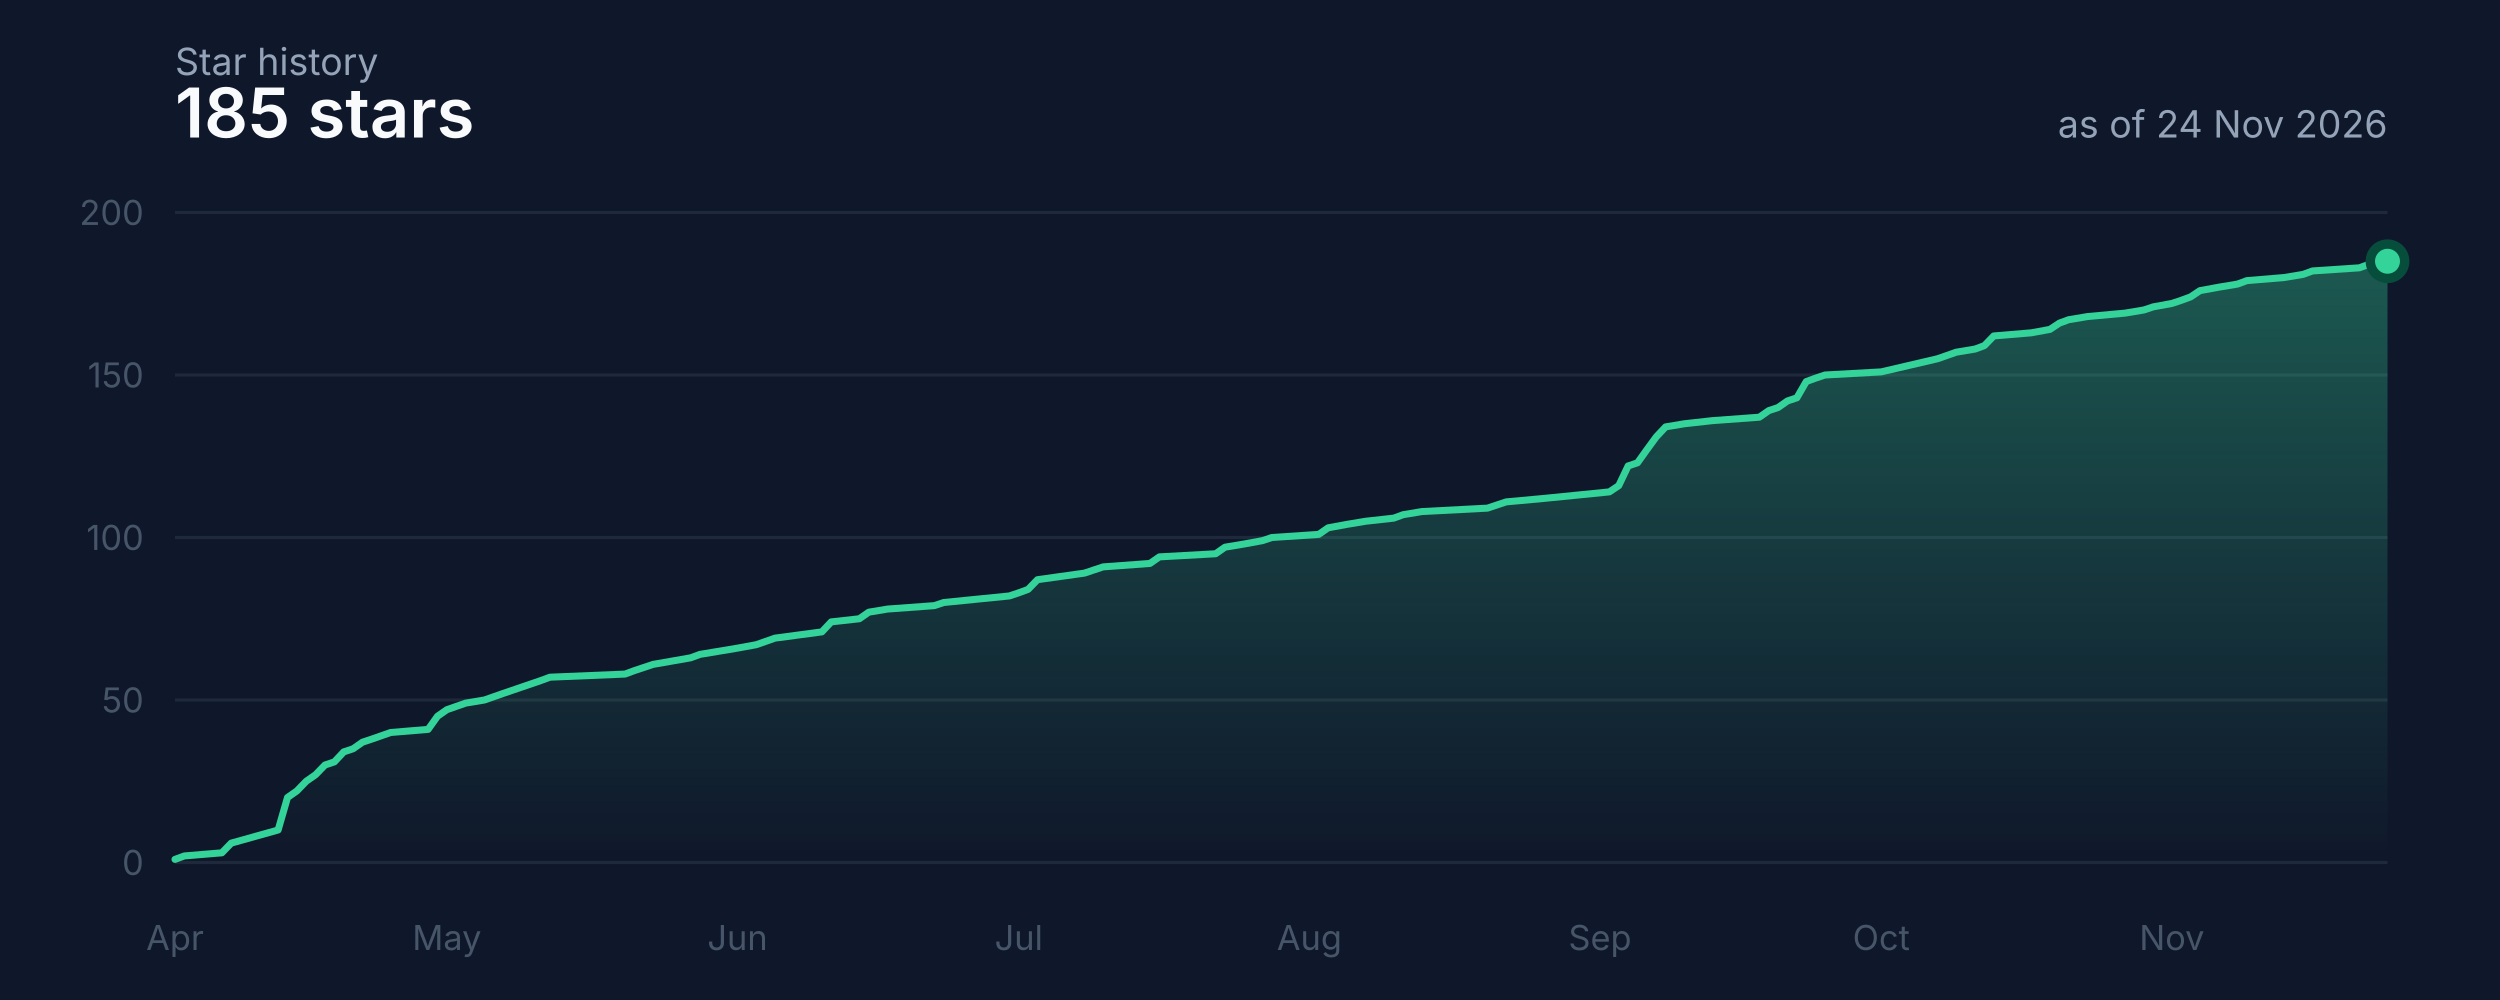
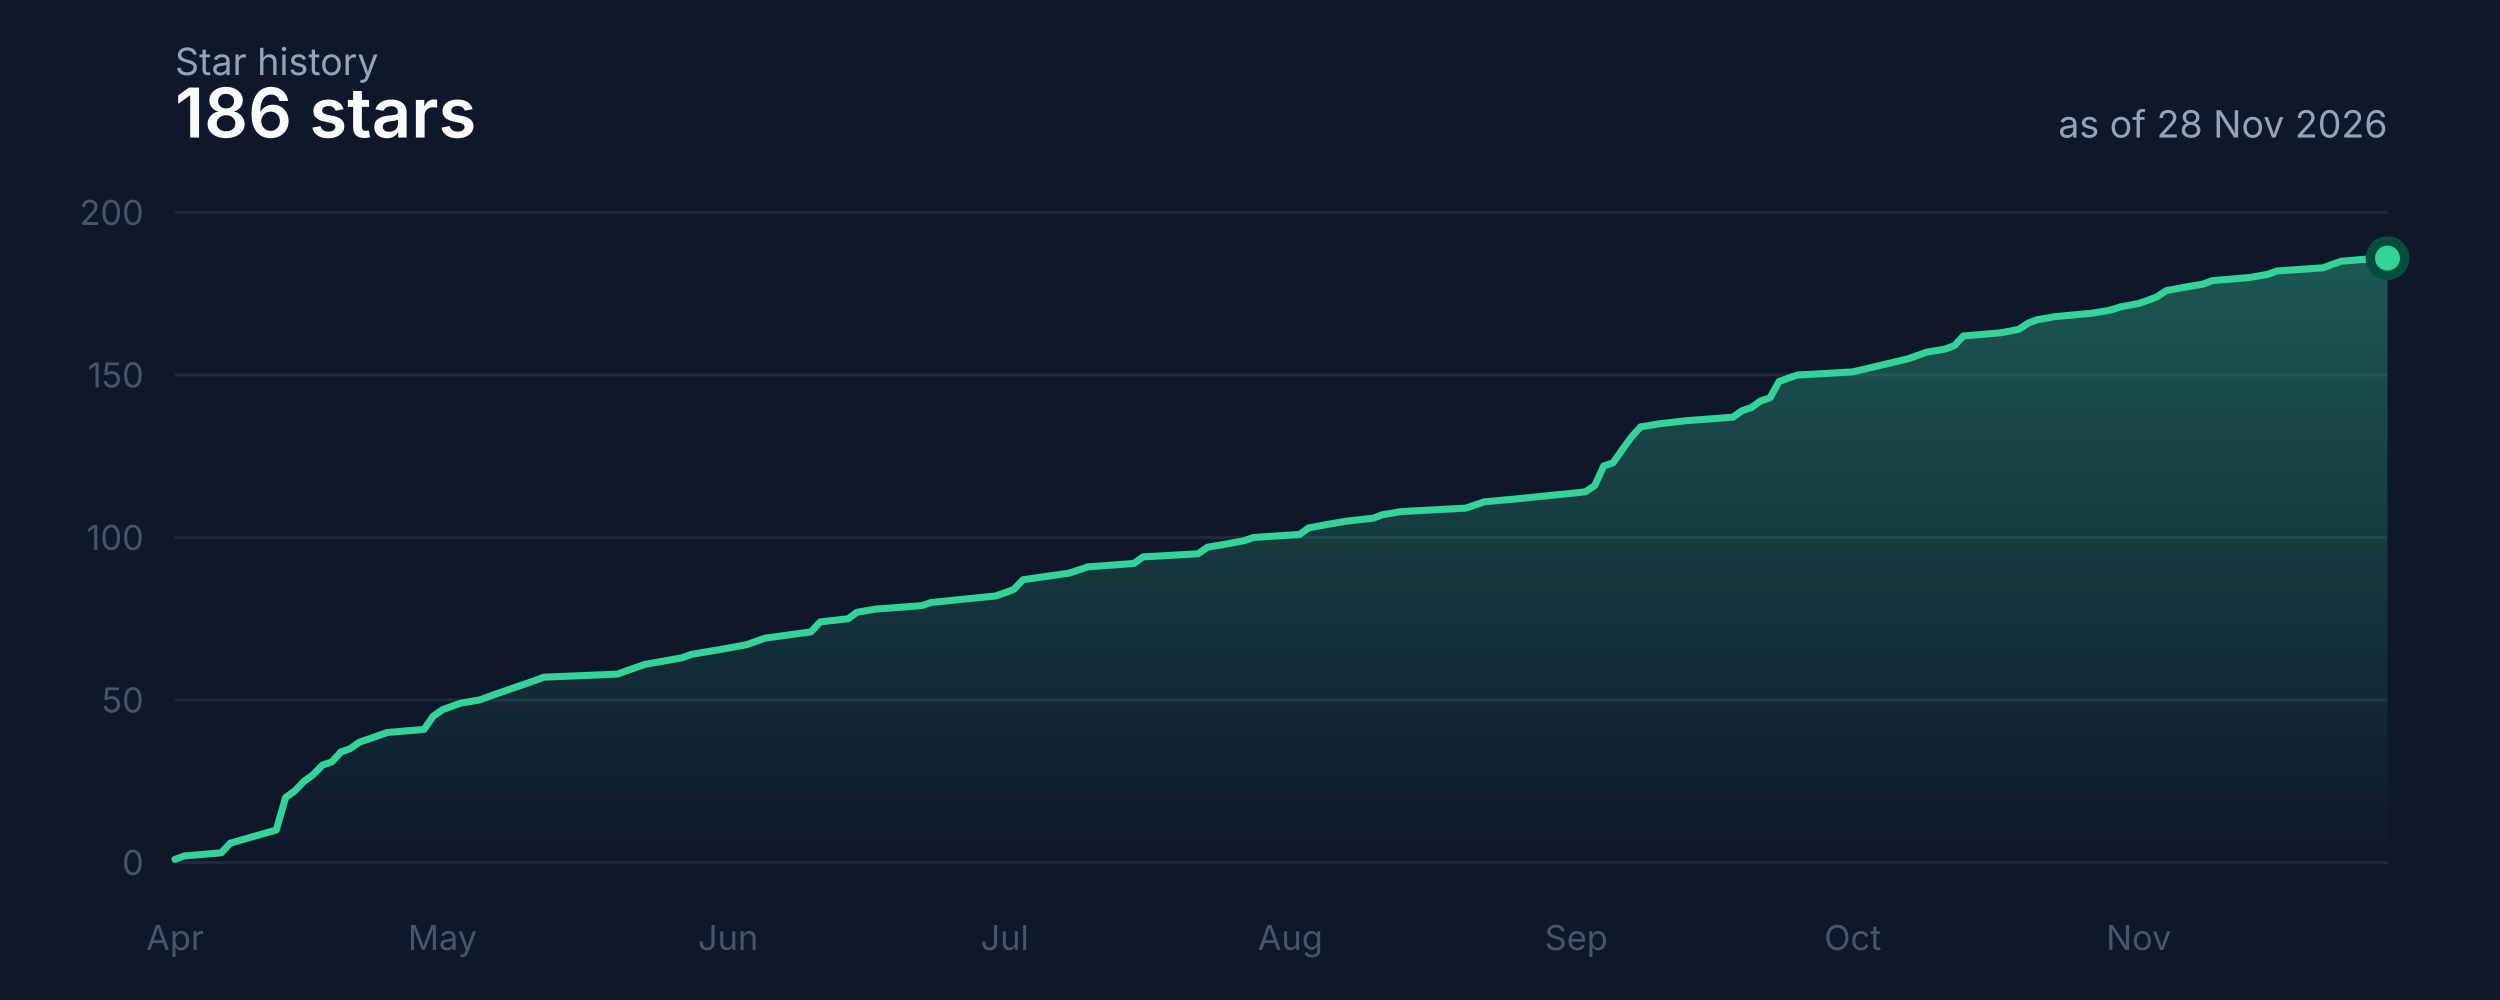
- <svg xmlns="http://www.w3.org/2000/svg" width="800" height="320" viewBox="0 0 800 320" role="img" aria-label="OpenSRE GitHub star history, 185 stars as of 2026-11-24">
+ <svg xmlns="http://www.w3.org/2000/svg" width="800" height="320" viewBox="0 0 800 320" role="img" aria-label="OpenSRE GitHub star history, 186 stars as of 2026-11-28">
  <rect width="100%" height="100%" fill="#0f172a" />
  <text x="56" y="24" fill="#94a3b8" font-family="ui-sans-serif, system-ui, -apple-system, sans-serif" font-size="12">Star history</text>
-   <text x="56" y="44" fill="#f8fafc" font-family="ui-sans-serif, system-ui, -apple-system, sans-serif" font-size="22" font-weight="600">185 stars</text>
-   <text x="764" y="44" fill="#94a3b8" font-family="ui-sans-serif, system-ui, -apple-system, sans-serif" font-size="12" text-anchor="end">as of 24 Nov 2026</text>
+   <text x="56" y="44" fill="#f8fafc" font-family="ui-sans-serif, system-ui, -apple-system, sans-serif" font-size="22" font-weight="600">186 stars</text>
+   <text x="764" y="44" fill="#94a3b8" font-family="ui-sans-serif, system-ui, -apple-system, sans-serif" font-size="12" text-anchor="end">as of 28 Nov 2026</text>
  <g font-family="ui-sans-serif, system-ui, -apple-system, sans-serif">
    <line x1="56" y1="276.0" x2="764" y2="276.0" stroke="#1e293b" stroke-width="1" />
    <text x="46" y="276.0" fill="#475569" font-size="11" text-anchor="end" dominant-baseline="middle">0</text>
    <line x1="56" y1="224.0" x2="764" y2="224.0" stroke="#1e293b" stroke-width="1" />
    <text x="46" y="224.0" fill="#475569" font-size="11" text-anchor="end" dominant-baseline="middle">50</text>
    <line x1="56" y1="172.0" x2="764" y2="172.0" stroke="#1e293b" stroke-width="1" />
    <text x="46" y="172.0" fill="#475569" font-size="11" text-anchor="end" dominant-baseline="middle">100</text>
    <line x1="56" y1="120.0" x2="764" y2="120.0" stroke="#1e293b" stroke-width="1" />
    <text x="46" y="120.0" fill="#475569" font-size="11" text-anchor="end" dominant-baseline="middle">150</text>
    <line x1="56" y1="68.0" x2="764" y2="68.0" stroke="#1e293b" stroke-width="1" />
    <text x="46" y="68.0" fill="#475569" font-size="11" text-anchor="end" dominant-baseline="middle">200</text>
    <text x="56.0" y="304" fill="#475569" font-size="11" text-anchor="middle">Apr</text>
-     <text x="143.0" y="304" fill="#475569" font-size="11" text-anchor="middle">May</text>
-     <text x="236.0" y="304" fill="#475569" font-size="11" text-anchor="middle">Jun</text>
-     <text x="326.0" y="304" fill="#475569" font-size="11" text-anchor="middle">Jul</text>
-     <text x="419.0" y="304" fill="#475569" font-size="11" text-anchor="middle">Aug</text>
-     <text x="512.0" y="304" fill="#475569" font-size="11" text-anchor="middle">Sep</text>
-     <text x="602.0" y="304" fill="#475569" font-size="11" text-anchor="middle">Oct</text>
-     <text x="695.0" y="304" fill="#475569" font-size="11" text-anchor="middle">Nov</text>
+     <text x="141.6" y="304" fill="#475569" font-size="11" text-anchor="middle">May</text>
+     <text x="233.0" y="304" fill="#475569" font-size="11" text-anchor="middle">Jun</text>
+     <text x="321.5" y="304" fill="#475569" font-size="11" text-anchor="middle">Jul</text>
+     <text x="412.9" y="304" fill="#475569" font-size="11" text-anchor="middle">Aug</text>
+     <text x="504.4" y="304" fill="#475569" font-size="11" text-anchor="middle">Sep</text>
+     <text x="592.9" y="304" fill="#475569" font-size="11" text-anchor="middle">Oct</text>
+     <text x="684.4" y="304" fill="#475569" font-size="11" text-anchor="middle">Nov</text>
  </g>
  <defs>
    <linearGradient id="fill-dark" x1="0" y1="0" x2="0" y2="1">
      <stop offset="0%" stop-color="#34d399" stop-opacity="0.35" />
      <stop offset="100%" stop-color="#34d399" stop-opacity="0" />
    </linearGradient>
  </defs>
-   <path d="M56.0,275.0 L59.0,273.9 L71.0,272.9 L74.0,269.8 L89.0,265.6 L92.0,255.2 L95.0,253.1 L98.0,250.0 L101.0,247.9 L104.0,244.8 L107.0,243.8 L110.0,240.6 L113.0,239.6 L116.0,237.5 L119.0,236.5 L125.0,234.4 L137.0,233.4 L140.0,229.2 L143.0,227.1 L149.0,225.0 L155.0,224.0 L161.0,221.9 L173.0,217.8 L176.0,216.7 L200.0,215.7 L203.0,214.6 L206.0,213.6 L209.0,212.6 L221.0,210.5 L224.0,209.4 L230.0,208.4 L236.0,207.4 L242.0,206.3 L248.0,204.2 L263.0,202.2 L266.0,199.0 L275.0,198.0 L278.0,195.9 L284.0,194.9 L299.0,193.8 L302.0,192.8 L323.0,190.7 L326.0,189.7 L329.0,188.6 L332.0,185.5 L347.0,183.4 L350.0,182.4 L353.0,181.4 L368.0,180.3 L371.0,178.2 L389.0,177.2 L392.0,175.1 L398.0,174.1 L404.0,173.0 L407.0,172.0 L422.0,171.0 L425.0,168.9 L431.0,167.8 L437.0,166.8 L446.0,165.8 L449.0,164.7 L455.0,163.7 L476.0,162.6 L482.0,160.6 L494.0,159.5 L515.0,157.4 L518.0,155.4 L521.0,149.1 L524.0,148.1 L527.0,143.9 L530.0,139.8 L533.0,136.6 L539.0,135.6 L548.0,134.6 L563.0,133.5 L566.0,131.4 L569.0,130.4 L572.0,128.3 L575.0,127.3 L578.0,122.1 L581.0,121.0 L584.0,120.0 L602.0,119.0 L620.0,114.8 L626.0,112.7 L632.0,111.7 L635.0,110.6 L638.0,107.5 L650.0,106.5 L656.0,105.4 L659.0,103.4 L662.0,102.3 L668.0,101.3 L680.0,100.2 L686.0,99.2 L689.0,98.2 L695.0,97.1 L698.0,96.1 L701.0,95.0 L704.0,93.0 L710.0,91.9 L716.0,90.9 L719.0,89.8 L731.0,88.8 L737.0,87.8 L740.0,86.7 L755.0,85.7 L758.0,84.6 L761.0,83.6 L764.0,83.6 L764.0,276.0 L56.0,276.0 Z" fill="url(#fill-dark)" />
-   <path d="M56.0,275.0 L59.0,273.9 L71.0,272.9 L74.0,269.8 L89.0,265.6 L92.0,255.2 L95.0,253.1 L98.0,250.0 L101.0,247.9 L104.0,244.8 L107.0,243.8 L110.0,240.6 L113.0,239.6 L116.0,237.5 L119.0,236.5 L125.0,234.4 L137.0,233.4 L140.0,229.2 L143.0,227.1 L149.0,225.0 L155.0,224.0 L161.0,221.9 L173.0,217.8 L176.0,216.7 L200.0,215.7 L203.0,214.6 L206.0,213.6 L209.0,212.6 L221.0,210.5 L224.0,209.4 L230.0,208.4 L236.0,207.4 L242.0,206.3 L248.0,204.2 L263.0,202.2 L266.0,199.0 L275.0,198.0 L278.0,195.9 L284.0,194.9 L299.0,193.8 L302.0,192.8 L323.0,190.7 L326.0,189.7 L329.0,188.6 L332.0,185.5 L347.0,183.4 L350.0,182.4 L353.0,181.4 L368.0,180.3 L371.0,178.2 L389.0,177.2 L392.0,175.1 L398.0,174.1 L404.0,173.0 L407.0,172.0 L422.0,171.0 L425.0,168.9 L431.0,167.8 L437.0,166.8 L446.0,165.8 L449.0,164.7 L455.0,163.7 L476.0,162.6 L482.0,160.6 L494.0,159.5 L515.0,157.4 L518.0,155.4 L521.0,149.1 L524.0,148.1 L527.0,143.9 L530.0,139.8 L533.0,136.6 L539.0,135.6 L548.0,134.6 L563.0,133.5 L566.0,131.4 L569.0,130.4 L572.0,128.3 L575.0,127.3 L578.0,122.1 L581.0,121.0 L584.0,120.0 L602.0,119.0 L620.0,114.8 L626.0,112.7 L632.0,111.7 L635.0,110.6 L638.0,107.5 L650.0,106.5 L656.0,105.4 L659.0,103.4 L662.0,102.3 L668.0,101.3 L680.0,100.2 L686.0,99.2 L689.0,98.2 L695.0,97.1 L698.0,96.1 L701.0,95.0 L704.0,93.0 L710.0,91.9 L716.0,90.9 L719.0,89.8 L731.0,88.8 L737.0,87.8 L740.0,86.7 L755.0,85.7 L758.0,84.6 L761.0,83.6 L764.0,83.6" fill="none" stroke="#34d399" stroke-width="2.25" stroke-linecap="round" stroke-linejoin="round" />
-   <circle cx="764.0" cy="83.6" r="7" fill="#064e3b" />
-   <circle cx="764.0" cy="83.6" r="4" fill="#34d399" />
+   <path d="M56.0,275.0 L59.0,273.9 L70.8,272.9 L73.7,269.8 L88.4,265.6 L91.4,255.2 L94.3,253.1 L97.3,250.0 L100.2,247.9 L103.2,244.8 L106.2,243.8 L109.1,240.6 L112.0,239.6 L115.0,237.5 L117.9,236.5 L123.9,234.4 L135.7,233.4 L138.6,229.2 L141.6,227.1 L147.4,225.0 L153.4,224.0 L159.2,221.9 L171.1,217.8 L174.0,216.7 L197.6,215.7 L200.6,214.6 L203.5,213.6 L206.4,212.6 L218.2,210.5 L221.2,209.4 L227.1,208.4 L233.0,207.4 L238.9,206.3 L244.8,204.2 L259.5,202.2 L262.5,199.0 L271.4,198.0 L274.3,195.9 L280.2,194.9 L295.0,193.8 L297.9,192.8 L318.6,190.7 L321.5,189.7 L324.4,188.6 L327.4,185.5 L342.1,183.4 L345.1,182.4 L348.1,181.4 L362.8,180.3 L365.8,178.2 L383.4,177.2 L386.4,175.1 L392.3,174.1 L398.2,173.0 L401.1,172.0 L415.9,171.0 L418.8,168.9 L424.8,167.8 L430.6,166.8 L439.5,165.8 L442.4,164.7 L448.4,163.7 L469.0,162.6 L474.9,160.6 L486.7,159.5 L507.3,157.4 L510.3,155.4 L513.2,149.1 L516.2,148.1 L519.1,143.9 L522.1,139.8 L525.0,136.6 L531.0,135.6 L539.8,134.6 L554.5,133.5 L557.5,131.4 L560.5,130.4 L563.4,128.3 L566.4,127.3 L569.3,122.1 L572.2,121.0 L575.2,120.0 L592.9,119.0 L610.6,114.8 L616.5,112.7 L622.4,111.7 L625.4,110.6 L628.3,107.5 L640.1,106.5 L646.0,105.4 L649.0,103.4 L651.9,102.3 L657.8,101.3 L669.6,100.2 L675.5,99.2 L678.5,98.2 L684.4,97.1 L687.3,96.1 L690.2,95.0 L693.2,93.0 L699.1,91.9 L705.0,90.9 L707.9,89.8 L719.8,88.8 L725.6,87.8 L728.6,86.7 L743.4,85.7 L746.3,84.6 L749.2,83.6 L761.0,82.6 L764.0,82.6 L764.0,276.0 L56.0,276.0 Z" fill="url(#fill-dark)" />
+   <path d="M56.0,275.0 L59.0,273.9 L70.8,272.9 L73.7,269.8 L88.4,265.6 L91.4,255.2 L94.3,253.1 L97.3,250.0 L100.2,247.9 L103.2,244.8 L106.2,243.8 L109.1,240.6 L112.0,239.6 L115.0,237.5 L117.9,236.5 L123.9,234.4 L135.7,233.4 L138.6,229.2 L141.6,227.1 L147.4,225.0 L153.4,224.0 L159.2,221.9 L171.1,217.8 L174.0,216.7 L197.6,215.7 L200.6,214.6 L203.5,213.6 L206.4,212.6 L218.2,210.5 L221.2,209.4 L227.1,208.4 L233.0,207.4 L238.9,206.3 L244.8,204.2 L259.5,202.2 L262.5,199.0 L271.4,198.0 L274.3,195.9 L280.2,194.9 L295.0,193.8 L297.9,192.8 L318.6,190.7 L321.5,189.7 L324.4,188.6 L327.4,185.5 L342.1,183.4 L345.1,182.4 L348.1,181.4 L362.8,180.3 L365.8,178.2 L383.4,177.2 L386.4,175.1 L392.3,174.1 L398.2,173.0 L401.1,172.0 L415.9,171.0 L418.8,168.9 L424.8,167.8 L430.6,166.8 L439.5,165.8 L442.4,164.7 L448.4,163.7 L469.0,162.6 L474.9,160.6 L486.7,159.5 L507.3,157.4 L510.3,155.4 L513.2,149.1 L516.2,148.1 L519.1,143.9 L522.1,139.8 L525.0,136.6 L531.0,135.6 L539.8,134.6 L554.5,133.5 L557.5,131.4 L560.5,130.4 L563.4,128.3 L566.4,127.3 L569.3,122.1 L572.2,121.0 L575.2,120.0 L592.9,119.0 L610.6,114.8 L616.5,112.7 L622.4,111.7 L625.4,110.6 L628.3,107.5 L640.1,106.5 L646.0,105.4 L649.0,103.4 L651.9,102.3 L657.8,101.3 L669.6,100.2 L675.5,99.2 L678.5,98.2 L684.4,97.1 L687.3,96.1 L690.2,95.0 L693.2,93.0 L699.1,91.9 L705.0,90.9 L707.9,89.8 L719.8,88.8 L725.6,87.8 L728.6,86.7 L743.4,85.7 L746.3,84.6 L749.2,83.6 L761.0,82.6 L764.0,82.6" fill="none" stroke="#34d399" stroke-width="2.25" stroke-linecap="round" stroke-linejoin="round" />
+   <circle cx="764.0" cy="82.6" r="7" fill="#064e3b" />
+   <circle cx="764.0" cy="82.6" r="4" fill="#34d399" />
</svg>
